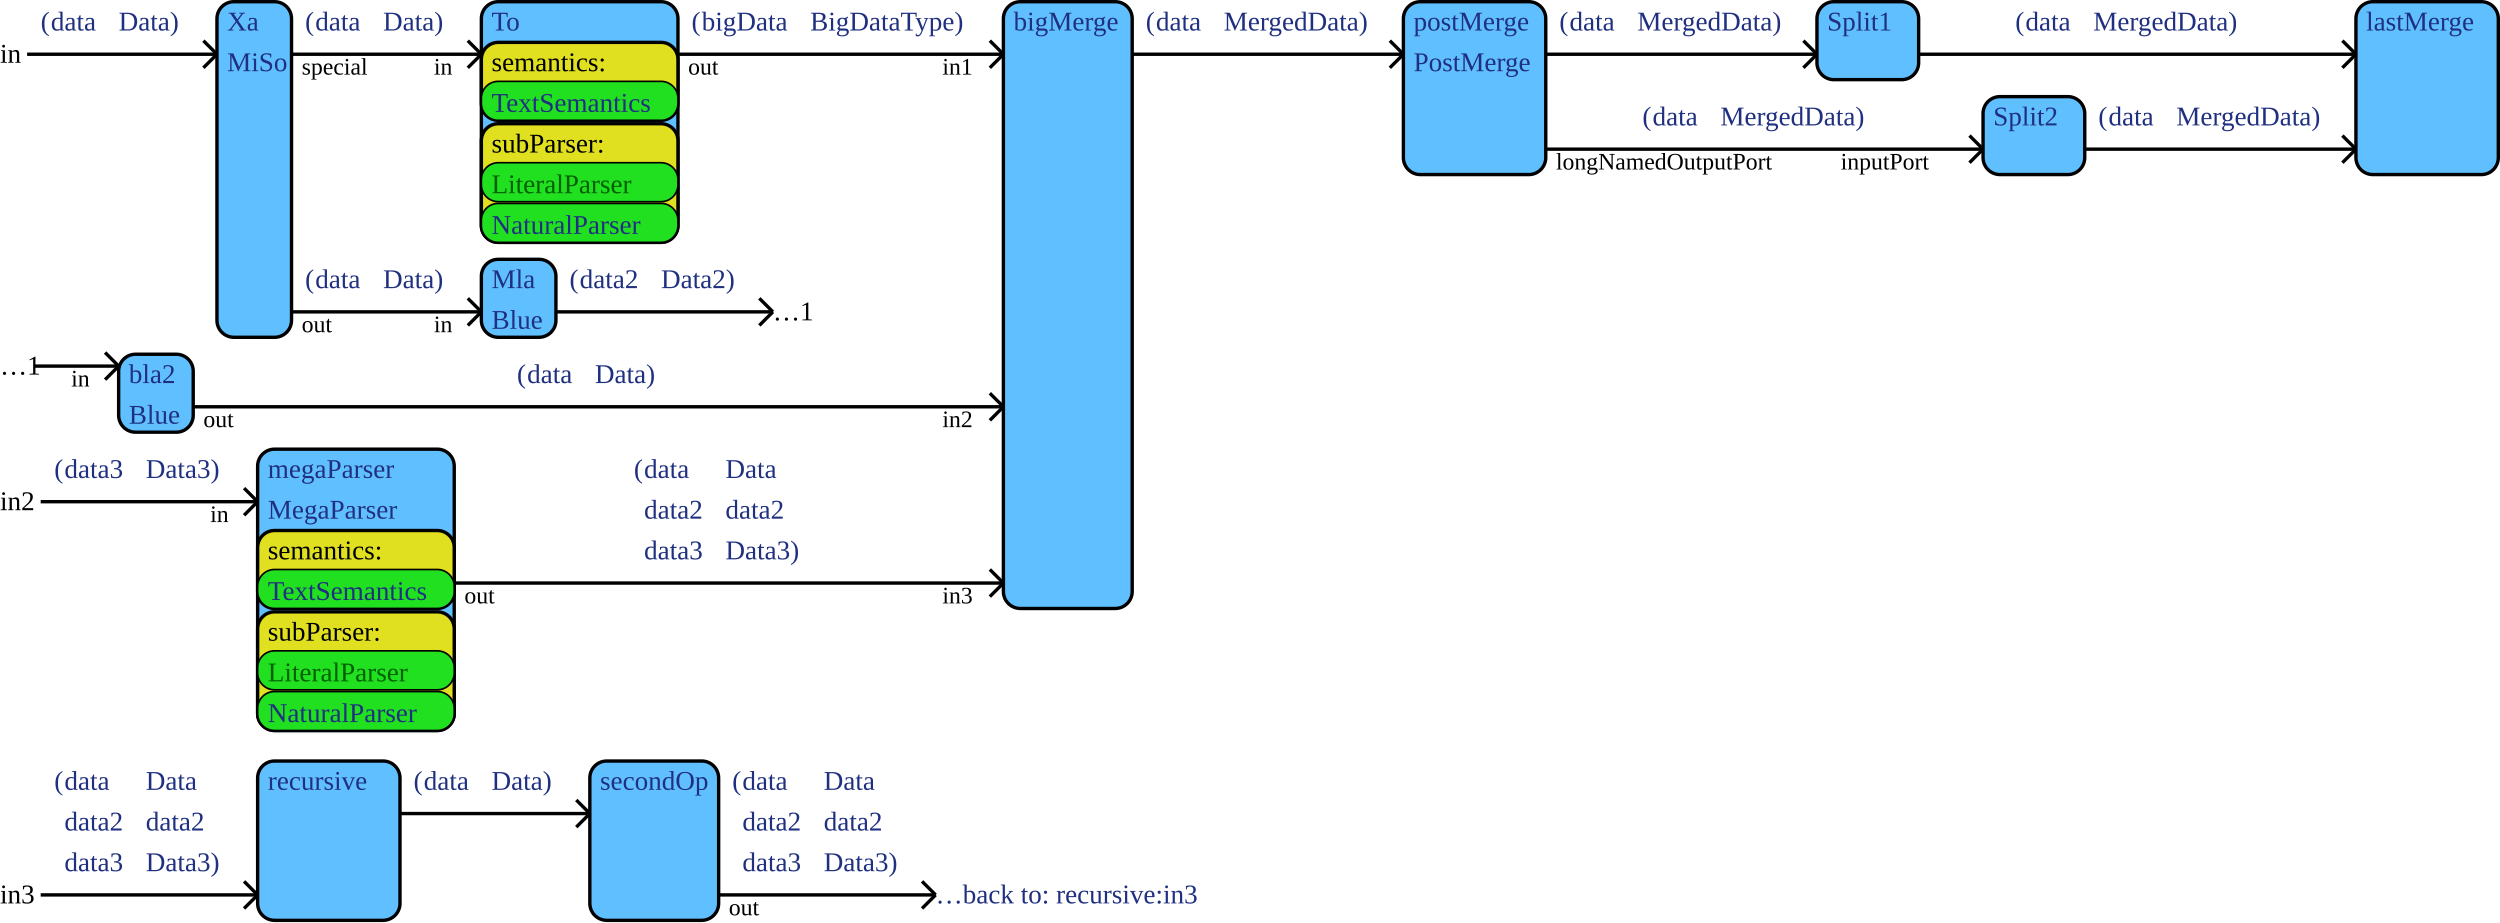
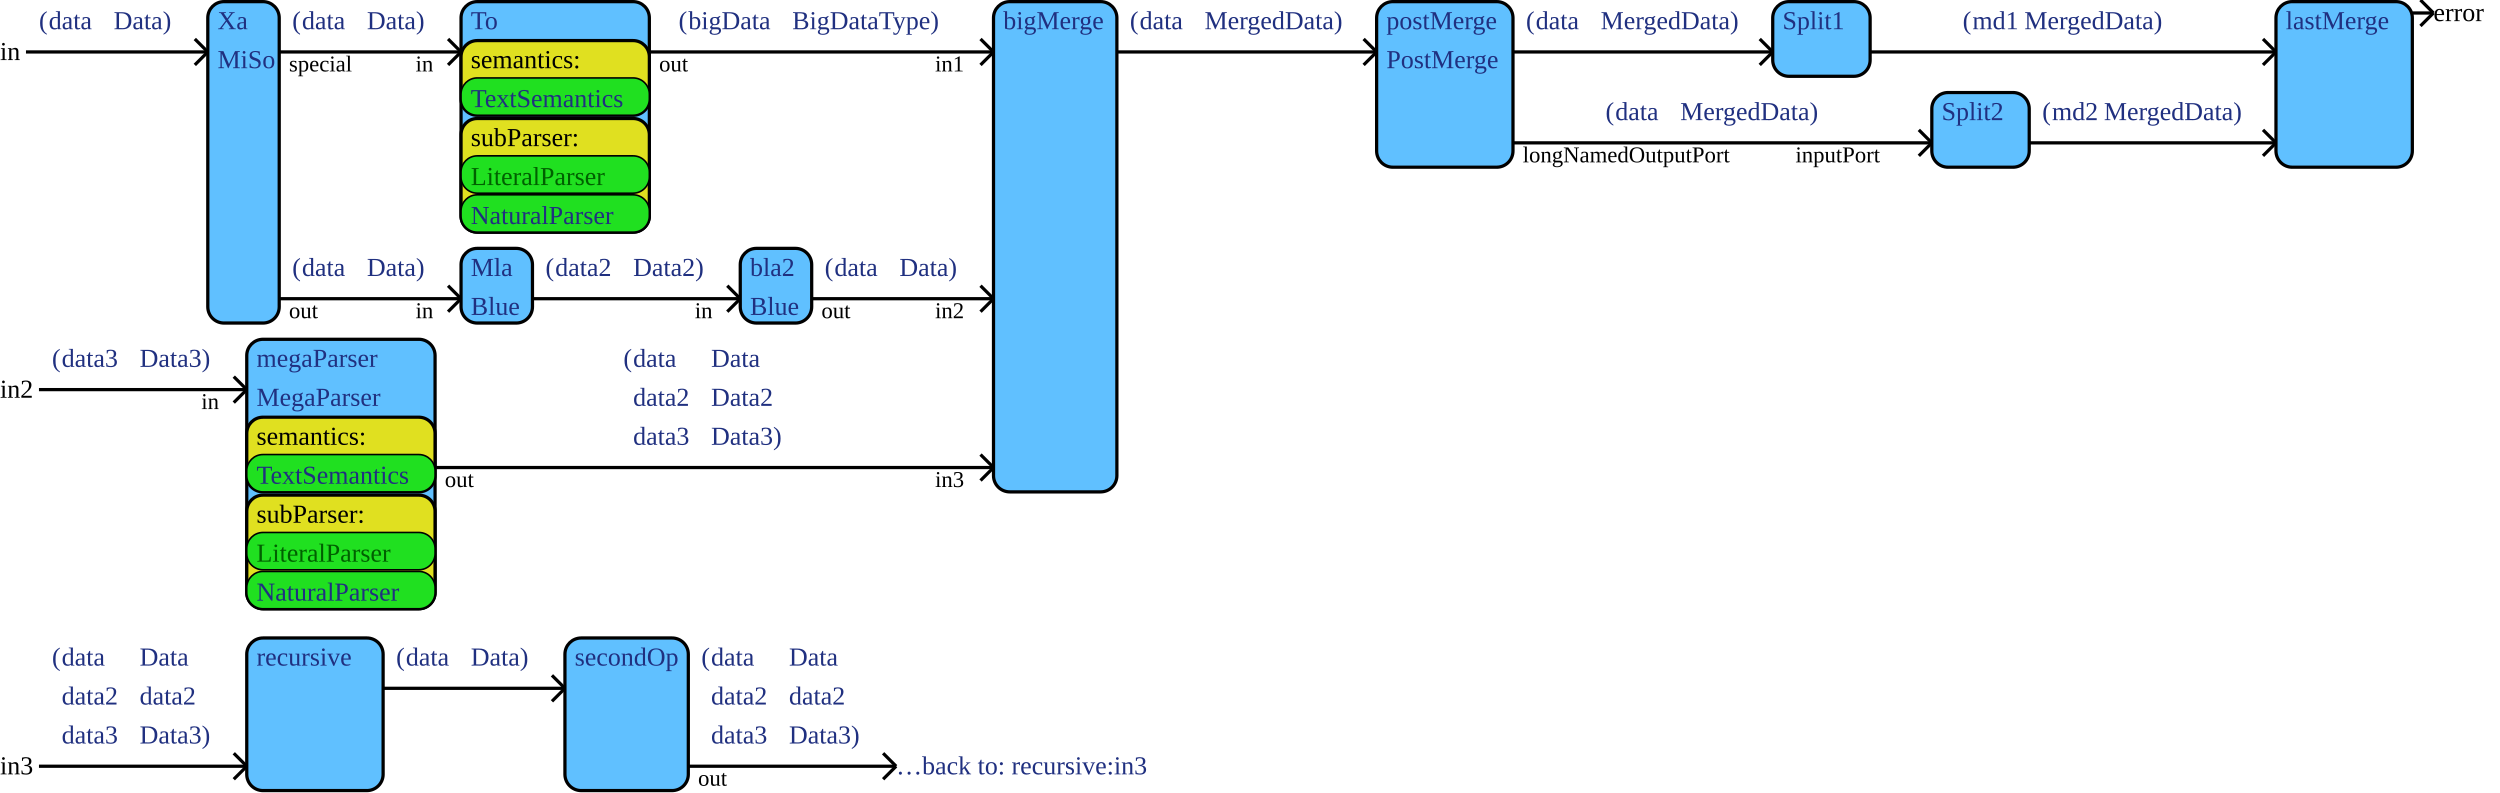
- <svg xmlns="http://www.w3.org/2000/svg" version="1.1" viewBox="0 0 1475 544" width="1475px" height="544px">
-   <rect fill="rgb(255,255,255)" fill-opacity="1" width="1475" height="544" x="0" y="0" />
+ <svg xmlns="http://www.w3.org/2000/svg" version="1.1" viewBox="0 0 1540 488" width="1540px" height="488px">
+   <rect fill="rgb(255,255,255)" fill-opacity="1" width="1540" height="488" x="0" y="0" />
+   <line stroke="rgb(0,0,0)" stroke-opacity="1.0" stroke-width="2" x1="1486" y1="8" x2="1499" y2="8" />
+   <line stroke="rgb(0,0,0)" stroke-opacity="1.0" stroke-width="2" x1="1491" y1="0" x2="1499" y2="8" />
+   <line stroke="rgb(0,0,0)" stroke-opacity="1.0" stroke-width="2" x1="1491" y1="16" x2="1499" y2="8" />
  <line stroke="rgb(0,0,0)" stroke-opacity="1.0" stroke-width="2" x1="16" y1="32" x2="128" y2="32" />
  <line stroke="rgb(0,0,0)" stroke-opacity="1.0" stroke-width="2" x1="120" y1="24" x2="128" y2="32" />
  <line stroke="rgb(0,0,0)" stroke-opacity="1.0" stroke-width="2" x1="120" y1="40" x2="128" y2="32" />
  <line stroke="rgb(0,0,0)" stroke-opacity="1.0" stroke-width="2" x1="172" y1="32" x2="284" y2="32" />
  <line stroke="rgb(0,0,0)" stroke-opacity="1.0" stroke-width="2" x1="276" y1="24" x2="284" y2="32" />
  <line stroke="rgb(0,0,0)" stroke-opacity="1.0" stroke-width="2" x1="276" y1="40" x2="284" y2="32" />
-   <line stroke="rgb(0,0,0)" stroke-opacity="1.0" stroke-width="2" x1="400" y1="32" x2="592" y2="32" />
-   <line stroke="rgb(0,0,0)" stroke-opacity="1.0" stroke-width="2" x1="584" y1="24" x2="592" y2="32" />
-   <line stroke="rgb(0,0,0)" stroke-opacity="1.0" stroke-width="2" x1="584" y1="40" x2="592" y2="32" />
-   <line stroke="rgb(0,0,0)" stroke-opacity="1.0" stroke-width="2" x1="668" y1="32" x2="828" y2="32" />
-   <line stroke="rgb(0,0,0)" stroke-opacity="1.0" stroke-width="2" x1="820" y1="24" x2="828" y2="32" />
-   <line stroke="rgb(0,0,0)" stroke-opacity="1.0" stroke-width="2" x1="820" y1="40" x2="828" y2="32" />
-   <line stroke="rgb(0,0,0)" stroke-opacity="1.0" stroke-width="2" x1="912" y1="32" x2="1072" y2="32" />
-   <line stroke="rgb(0,0,0)" stroke-opacity="1.0" stroke-width="2" x1="1064" y1="24" x2="1072" y2="32" />
-   <line stroke="rgb(0,0,0)" stroke-opacity="1.0" stroke-width="2" x1="1064" y1="40" x2="1072" y2="32" />
-   <line stroke="rgb(0,0,0)" stroke-opacity="1.0" stroke-width="2" x1="1132" y1="32" x2="1390" y2="32" />
-   <line stroke="rgb(0,0,0)" stroke-opacity="1.0" stroke-width="2" x1="1382" y1="24" x2="1390" y2="32" />
-   <line stroke="rgb(0,0,0)" stroke-opacity="1.0" stroke-width="2" x1="1382" y1="40" x2="1390" y2="32" />
-   <line stroke="rgb(0,0,0)" stroke-opacity="1.0" stroke-width="2" x1="912" y1="88" x2="1170" y2="88" />
-   <line stroke="rgb(0,0,0)" stroke-opacity="1.0" stroke-width="2" x1="1162" y1="80" x2="1170" y2="88" />
-   <line stroke="rgb(0,0,0)" stroke-opacity="1.0" stroke-width="2" x1="1162" y1="96" x2="1170" y2="88" />
-   <line stroke="rgb(0,0,0)" stroke-opacity="1.0" stroke-width="2" x1="1230" y1="88" x2="1390" y2="88" />
-   <line stroke="rgb(0,0,0)" stroke-opacity="1.0" stroke-width="2" x1="1382" y1="80" x2="1390" y2="88" />
-   <line stroke="rgb(0,0,0)" stroke-opacity="1.0" stroke-width="2" x1="1382" y1="96" x2="1390" y2="88" />
+   <line stroke="rgb(0,0,0)" stroke-opacity="1.0" stroke-width="2" x1="400" y1="32" x2="612" y2="32" />
+   <line stroke="rgb(0,0,0)" stroke-opacity="1.0" stroke-width="2" x1="604" y1="24" x2="612" y2="32" />
+   <line stroke="rgb(0,0,0)" stroke-opacity="1.0" stroke-width="2" x1="604" y1="40" x2="612" y2="32" />
+   <line stroke="rgb(0,0,0)" stroke-opacity="1.0" stroke-width="2" x1="688" y1="32" x2="848" y2="32" />
+   <line stroke="rgb(0,0,0)" stroke-opacity="1.0" stroke-width="2" x1="840" y1="24" x2="848" y2="32" />
+   <line stroke="rgb(0,0,0)" stroke-opacity="1.0" stroke-width="2" x1="840" y1="40" x2="848" y2="32" />
+   <line stroke="rgb(0,0,0)" stroke-opacity="1.0" stroke-width="2" x1="932" y1="32" x2="1092" y2="32" />
+   <line stroke="rgb(0,0,0)" stroke-opacity="1.0" stroke-width="2" x1="1084" y1="24" x2="1092" y2="32" />
+   <line stroke="rgb(0,0,0)" stroke-opacity="1.0" stroke-width="2" x1="1084" y1="40" x2="1092" y2="32" />
+   <line stroke="rgb(0,0,0)" stroke-opacity="1.0" stroke-width="2" x1="1152" y1="32" x2="1402" y2="32" />
+   <line stroke="rgb(0,0,0)" stroke-opacity="1.0" stroke-width="2" x1="1394" y1="24" x2="1402" y2="32" />
+   <line stroke="rgb(0,0,0)" stroke-opacity="1.0" stroke-width="2" x1="1394" y1="40" x2="1402" y2="32" />
+   <line stroke="rgb(0,0,0)" stroke-opacity="1.0" stroke-width="2" x1="932" y1="88" x2="1190" y2="88" />
+   <line stroke="rgb(0,0,0)" stroke-opacity="1.0" stroke-width="2" x1="1182" y1="80" x2="1190" y2="88" />
+   <line stroke="rgb(0,0,0)" stroke-opacity="1.0" stroke-width="2" x1="1182" y1="96" x2="1190" y2="88" />
+   <line stroke="rgb(0,0,0)" stroke-opacity="1.0" stroke-width="2" x1="1250" y1="88" x2="1402" y2="88" />
+   <line stroke="rgb(0,0,0)" stroke-opacity="1.0" stroke-width="2" x1="1394" y1="80" x2="1402" y2="88" />
+   <line stroke="rgb(0,0,0)" stroke-opacity="1.0" stroke-width="2" x1="1394" y1="96" x2="1402" y2="88" />
  <line stroke="rgb(0,0,0)" stroke-opacity="1.0" stroke-width="2" x1="172" y1="184" x2="284" y2="184" />
  <line stroke="rgb(0,0,0)" stroke-opacity="1.0" stroke-width="2" x1="276" y1="176" x2="284" y2="184" />
  <line stroke="rgb(0,0,0)" stroke-opacity="1.0" stroke-width="2" x1="276" y1="192" x2="284" y2="184" />
  <line stroke="rgb(0,0,0)" stroke-opacity="1.0" stroke-width="2" x1="328" y1="184" x2="456" y2="184" />
  <line stroke="rgb(0,0,0)" stroke-opacity="1.0" stroke-width="2" x1="448" y1="176" x2="456" y2="184" />
  <line stroke="rgb(0,0,0)" stroke-opacity="1.0" stroke-width="2" x1="448" y1="192" x2="456" y2="184" />
-   <line stroke="rgb(0,0,0)" stroke-opacity="1.0" stroke-width="2" x1="20" y1="216" x2="70" y2="216" />
-   <line stroke="rgb(0,0,0)" stroke-opacity="1.0" stroke-width="2" x1="62" y1="208" x2="70" y2="216" />
-   <line stroke="rgb(0,0,0)" stroke-opacity="1.0" stroke-width="2" x1="62" y1="224" x2="70" y2="216" />
-   <line stroke="rgb(0,0,0)" stroke-opacity="1.0" stroke-width="2" x1="114" y1="240" x2="592" y2="240" />
-   <line stroke="rgb(0,0,0)" stroke-opacity="1.0" stroke-width="2" x1="584" y1="232" x2="592" y2="240" />
-   <line stroke="rgb(0,0,0)" stroke-opacity="1.0" stroke-width="2" x1="584" y1="248" x2="592" y2="240" />
-   <line stroke="rgb(0,0,0)" stroke-opacity="1.0" stroke-width="2" x1="24" y1="296" x2="152" y2="296" />
-   <line stroke="rgb(0,0,0)" stroke-opacity="1.0" stroke-width="2" x1="144" y1="288" x2="152" y2="296" />
-   <line stroke="rgb(0,0,0)" stroke-opacity="1.0" stroke-width="2" x1="144" y1="304" x2="152" y2="296" />
-   <line stroke="rgb(0,0,0)" stroke-opacity="1.0" stroke-width="2" x1="268" y1="344" x2="592" y2="344" />
-   <line stroke="rgb(0,0,0)" stroke-opacity="1.0" stroke-width="2" x1="584" y1="336" x2="592" y2="344" />
-   <line stroke="rgb(0,0,0)" stroke-opacity="1.0" stroke-width="2" x1="584" y1="352" x2="592" y2="344" />
-   <line stroke="rgb(0,0,0)" stroke-opacity="1.0" stroke-width="2" x1="236" y1="480" x2="348" y2="480" />
-   <line stroke="rgb(0,0,0)" stroke-opacity="1.0" stroke-width="2" x1="340" y1="472" x2="348" y2="480" />
-   <line stroke="rgb(0,0,0)" stroke-opacity="1.0" stroke-width="2" x1="340" y1="488" x2="348" y2="480" />
-   <line stroke="rgb(0,0,0)" stroke-opacity="1.0" stroke-width="2" x1="24" y1="528" x2="152" y2="528" />
-   <line stroke="rgb(0,0,0)" stroke-opacity="1.0" stroke-width="2" x1="144" y1="520" x2="152" y2="528" />
-   <line stroke="rgb(0,0,0)" stroke-opacity="1.0" stroke-width="2" x1="144" y1="536" x2="152" y2="528" />
-   <line stroke="rgb(0,0,0)" stroke-opacity="1.0" stroke-width="2" x1="424" y1="528" x2="552" y2="528" />
-   <line stroke="rgb(0,0,0)" stroke-opacity="1.0" stroke-width="2" x1="544" y1="520" x2="552" y2="528" />
-   <line stroke="rgb(0,0,0)" stroke-opacity="1.0" stroke-width="2" x1="544" y1="536" x2="552" y2="528" />
+   <line stroke="rgb(0,0,0)" stroke-opacity="1.0" stroke-width="2" x1="500" y1="184" x2="612" y2="184" />
+   <line stroke="rgb(0,0,0)" stroke-opacity="1.0" stroke-width="2" x1="604" y1="176" x2="612" y2="184" />
+   <line stroke="rgb(0,0,0)" stroke-opacity="1.0" stroke-width="2" x1="604" y1="192" x2="612" y2="184" />
+   <line stroke="rgb(0,0,0)" stroke-opacity="1.0" stroke-width="2" x1="24" y1="240" x2="152" y2="240" />
+   <line stroke="rgb(0,0,0)" stroke-opacity="1.0" stroke-width="2" x1="144" y1="232" x2="152" y2="240" />
+   <line stroke="rgb(0,0,0)" stroke-opacity="1.0" stroke-width="2" x1="144" y1="248" x2="152" y2="240" />
+   <line stroke="rgb(0,0,0)" stroke-opacity="1.0" stroke-width="2" x1="268" y1="288" x2="612" y2="288" />
+   <line stroke="rgb(0,0,0)" stroke-opacity="1.0" stroke-width="2" x1="604" y1="280" x2="612" y2="288" />
+   <line stroke="rgb(0,0,0)" stroke-opacity="1.0" stroke-width="2" x1="604" y1="296" x2="612" y2="288" />
+   <line stroke="rgb(0,0,0)" stroke-opacity="1.0" stroke-width="2" x1="236" y1="424" x2="348" y2="424" />
+   <line stroke="rgb(0,0,0)" stroke-opacity="1.0" stroke-width="2" x1="340" y1="416" x2="348" y2="424" />
+   <line stroke="rgb(0,0,0)" stroke-opacity="1.0" stroke-width="2" x1="340" y1="432" x2="348" y2="424" />
+   <line stroke="rgb(0,0,0)" stroke-opacity="1.0" stroke-width="2" x1="24" y1="472" x2="152" y2="472" />
+   <line stroke="rgb(0,0,0)" stroke-opacity="1.0" stroke-width="2" x1="144" y1="464" x2="152" y2="472" />
+   <line stroke="rgb(0,0,0)" stroke-opacity="1.0" stroke-width="2" x1="144" y1="480" x2="152" y2="472" />
+   <line stroke="rgb(0,0,0)" stroke-opacity="1.0" stroke-width="2" x1="424" y1="472" x2="552" y2="472" />
+   <line stroke="rgb(0,0,0)" stroke-opacity="1.0" stroke-width="2" x1="544" y1="464" x2="552" y2="472" />
+   <line stroke="rgb(0,0,0)" stroke-opacity="1.0" stroke-width="2" x1="544" y1="480" x2="552" y2="472" />
  <rect fill="rgb(96,192,255)" fill-opacity="1.0" stroke="rgb(0,0,0)" stroke-opacity="1.0" stroke-width="2" width="44" height="198" x="128" y="1" rx="10" />
  <rect fill="rgb(96,192,255)" fill-opacity="1.0" stroke="rgb(0,0,0)" stroke-opacity="1.0" stroke-width="2" width="116" height="142" x="284" y="1" rx="10" />
-   <rect fill="rgb(96,192,255)" fill-opacity="1.0" stroke="rgb(0,0,0)" stroke-opacity="1.0" stroke-width="2" width="76" height="358" x="592" y="1" rx="10" />
-   <rect fill="rgb(96,192,255)" fill-opacity="1.0" stroke="rgb(0,0,0)" stroke-opacity="1.0" stroke-width="2" width="84" height="102" x="828" y="1" rx="10" />
-   <rect fill="rgb(96,192,255)" fill-opacity="1.0" stroke="rgb(0,0,0)" stroke-opacity="1.0" stroke-width="2" width="60" height="46" x="1072" y="1" rx="10" />
-   <rect fill="rgb(96,192,255)" fill-opacity="1.0" stroke="rgb(0,0,0)" stroke-opacity="1.0" stroke-width="2" width="84" height="102" x="1390" y="1" rx="10" />
+   <rect fill="rgb(96,192,255)" fill-opacity="1.0" stroke="rgb(0,0,0)" stroke-opacity="1.0" stroke-width="2" width="76" height="302" x="612" y="1" rx="10" />
+   <rect fill="rgb(96,192,255)" fill-opacity="1.0" stroke="rgb(0,0,0)" stroke-opacity="1.0" stroke-width="2" width="84" height="102" x="848" y="1" rx="10" />
+   <rect fill="rgb(96,192,255)" fill-opacity="1.0" stroke="rgb(0,0,0)" stroke-opacity="1.0" stroke-width="2" width="60" height="46" x="1092" y="1" rx="10" />
+   <rect fill="rgb(96,192,255)" fill-opacity="1.0" stroke="rgb(0,0,0)" stroke-opacity="1.0" stroke-width="2" width="84" height="102" x="1402" y="1" rx="10" />
  <rect fill="rgb(224,224,32)" fill-opacity="1.0" stroke="rgb(0,0,0)" stroke-opacity="1.0" stroke-width="2" width="116" height="46" x="284" y="25" rx="10" />
  <rect fill="rgb(32,224,32)" fill-opacity="1.0" stroke="rgb(0,0,0)" stroke-opacity="1.0" stroke-width="1" width="116" height="23" x="284" y="48" rx="10" />
-   <rect fill="rgb(96,192,255)" fill-opacity="1.0" stroke="rgb(0,0,0)" stroke-opacity="1.0" stroke-width="2" width="60" height="46" x="1170" y="57" rx="10" />
+   <rect fill="rgb(96,192,255)" fill-opacity="1.0" stroke="rgb(0,0,0)" stroke-opacity="1.0" stroke-width="2" width="60" height="46" x="1190" y="57" rx="10" />
  <rect fill="rgb(224,224,32)" fill-opacity="1.0" stroke="rgb(0,0,0)" stroke-opacity="1.0" stroke-width="2" width="116" height="70" x="284" y="73" rx="10" />
  <rect fill="rgb(32,224,32)" fill-opacity="1.0" stroke="rgb(0,0,0)" stroke-opacity="1.0" stroke-width="1" width="116" height="23" x="284" y="96" rx="10" />
  <rect fill="rgb(32,224,32)" fill-opacity="1.0" stroke="rgb(0,0,0)" stroke-opacity="1.0" stroke-width="1" width="116" height="23" x="284" y="120" rx="10" />
  <rect fill="rgb(96,192,255)" fill-opacity="1.0" stroke="rgb(0,0,0)" stroke-opacity="1.0" stroke-width="2" width="44" height="46" x="284" y="153" rx="10" />
-   <rect fill="rgb(96,192,255)" fill-opacity="1.0" stroke="rgb(0,0,0)" stroke-opacity="1.0" stroke-width="2" width="44" height="46" x="70" y="209" rx="10" />
-   <rect fill="rgb(96,192,255)" fill-opacity="1.0" stroke="rgb(0,0,0)" stroke-opacity="1.0" stroke-width="2" width="116" height="166" x="152" y="265" rx="10" />
-   <rect fill="rgb(224,224,32)" fill-opacity="1.0" stroke="rgb(0,0,0)" stroke-opacity="1.0" stroke-width="2" width="116" height="46" x="152" y="313" rx="10" />
-   <rect fill="rgb(32,224,32)" fill-opacity="1.0" stroke="rgb(0,0,0)" stroke-opacity="1.0" stroke-width="1" width="116" height="23" x="152" y="336" rx="10" />
-   <rect fill="rgb(224,224,32)" fill-opacity="1.0" stroke="rgb(0,0,0)" stroke-opacity="1.0" stroke-width="2" width="116" height="70" x="152" y="361" rx="10" />
-   <rect fill="rgb(32,224,32)" fill-opacity="1.0" stroke="rgb(0,0,0)" stroke-opacity="1.0" stroke-width="1" width="116" height="23" x="152" y="384" rx="10" />
-   <rect fill="rgb(32,224,32)" fill-opacity="1.0" stroke="rgb(0,0,0)" stroke-opacity="1.0" stroke-width="1" width="116" height="23" x="152" y="408" rx="10" />
-   <rect fill="rgb(96,192,255)" fill-opacity="1.0" stroke="rgb(0,0,0)" stroke-opacity="1.0" stroke-width="2" width="84" height="94" x="152" y="449" rx="10" />
-   <rect fill="rgb(96,192,255)" fill-opacity="1.0" stroke="rgb(0,0,0)" stroke-opacity="1.0" stroke-width="2" width="76" height="94" x="348" y="449" rx="10" />
+   <rect fill="rgb(96,192,255)" fill-opacity="1.0" stroke="rgb(0,0,0)" stroke-opacity="1.0" stroke-width="2" width="44" height="46" x="456" y="153" rx="10" />
+   <rect fill="rgb(96,192,255)" fill-opacity="1.0" stroke="rgb(0,0,0)" stroke-opacity="1.0" stroke-width="2" width="116" height="166" x="152" y="209" rx="10" />
+   <rect fill="rgb(224,224,32)" fill-opacity="1.0" stroke="rgb(0,0,0)" stroke-opacity="1.0" stroke-width="2" width="116" height="46" x="152" y="257" rx="10" />
+   <rect fill="rgb(32,224,32)" fill-opacity="1.0" stroke="rgb(0,0,0)" stroke-opacity="1.0" stroke-width="1" width="116" height="23" x="152" y="280" rx="10" />
+   <rect fill="rgb(224,224,32)" fill-opacity="1.0" stroke="rgb(0,0,0)" stroke-opacity="1.0" stroke-width="2" width="116" height="70" x="152" y="305" rx="10" />
+   <rect fill="rgb(32,224,32)" fill-opacity="1.0" stroke="rgb(0,0,0)" stroke-opacity="1.0" stroke-width="1" width="116" height="23" x="152" y="328" rx="10" />
+   <rect fill="rgb(32,224,32)" fill-opacity="1.0" stroke="rgb(0,0,0)" stroke-opacity="1.0" stroke-width="1" width="116" height="23" x="152" y="352" rx="10" />
+   <rect fill="rgb(96,192,255)" fill-opacity="1.0" stroke="rgb(0,0,0)" stroke-opacity="1.0" stroke-width="2" width="84" height="94" x="152" y="393" rx="10" />
+   <rect fill="rgb(96,192,255)" fill-opacity="1.0" stroke="rgb(0,0,0)" stroke-opacity="1.0" stroke-width="2" width="76" height="94" x="348" y="393" rx="10" />
  <text fill="rgb(32,48,128)" fill-opacity="1.0" font-size="16" x="24" y="18" textLength="6" lengthAdjust="spacingAndGlyphs">(</text>
  <text fill="rgb(32,48,128)" fill-opacity="1.0" font-size="16" x="30" y="18" textLength="32" lengthAdjust="spacingAndGlyphs">data</text>
  <text fill="rgb(32,48,128)" fill-opacity="1.0" font-size="16" x="70" y="18" textLength="38" lengthAdjust="spacingAndGlyphs">Data)</text>
  <text fill="rgb(32,48,128)" fill-opacity="1.0" font-size="16" x="134" y="18" textLength="16" lengthAdjust="spacingAndGlyphs">Xa</text>
  <text fill="rgb(32,48,128)" fill-opacity="1.0" font-size="16" x="180" y="18" textLength="6" lengthAdjust="spacingAndGlyphs">(</text>
  <text fill="rgb(32,48,128)" fill-opacity="1.0" font-size="16" x="186" y="18" textLength="32" lengthAdjust="spacingAndGlyphs">data</text>
  <text fill="rgb(32,48,128)" fill-opacity="1.0" font-size="16" x="226" y="18" textLength="38" lengthAdjust="spacingAndGlyphs">Data)</text>
  <text fill="rgb(32,48,128)" fill-opacity="1.0" font-size="16" x="290" y="18" textLength="16" lengthAdjust="spacingAndGlyphs">To</text>
-   <text fill="rgb(32,48,128)" fill-opacity="1.0" font-size="16" x="408" y="18" textLength="6" lengthAdjust="spacingAndGlyphs">(</text>
-   <text fill="rgb(32,48,128)" fill-opacity="1.0" font-size="16" x="414" y="18" textLength="56" lengthAdjust="spacingAndGlyphs">bigData</text>
-   <text fill="rgb(32,48,128)" fill-opacity="1.0" font-size="16" x="478" y="18" textLength="94" lengthAdjust="spacingAndGlyphs">BigDataType)</text>
-   <text fill="rgb(32,48,128)" fill-opacity="1.0" font-size="16" x="598" y="18" textLength="64" lengthAdjust="spacingAndGlyphs">bigMerge</text>
-   <text fill="rgb(32,48,128)" fill-opacity="1.0" font-size="16" x="676" y="18" textLength="6" lengthAdjust="spacingAndGlyphs">(</text>
-   <text fill="rgb(32,48,128)" fill-opacity="1.0" font-size="16" x="682" y="18" textLength="32" lengthAdjust="spacingAndGlyphs">data</text>
-   <text fill="rgb(32,48,128)" fill-opacity="1.0" font-size="16" x="722" y="18" textLength="86" lengthAdjust="spacingAndGlyphs">MergedData)</text>
-   <text fill="rgb(32,48,128)" fill-opacity="1.0" font-size="16" x="834" y="18" textLength="72" lengthAdjust="spacingAndGlyphs">postMerge</text>
-   <text fill="rgb(32,48,128)" fill-opacity="1.0" font-size="16" x="920" y="18" textLength="6" lengthAdjust="spacingAndGlyphs">(</text>
-   <text fill="rgb(32,48,128)" fill-opacity="1.0" font-size="16" x="926" y="18" textLength="32" lengthAdjust="spacingAndGlyphs">data</text>
-   <text fill="rgb(32,48,128)" fill-opacity="1.0" font-size="16" x="966" y="18" textLength="86" lengthAdjust="spacingAndGlyphs">MergedData)</text>
-   <text fill="rgb(32,48,128)" fill-opacity="1.0" font-size="16" x="1078" y="18" textLength="48" lengthAdjust="spacingAndGlyphs">Split1</text>
-   <text fill="rgb(32,48,128)" fill-opacity="1.0" font-size="16" x="1189" y="18" textLength="6" lengthAdjust="spacingAndGlyphs">(</text>
-   <text fill="rgb(32,48,128)" fill-opacity="1.0" font-size="16" x="1195" y="18" textLength="32" lengthAdjust="spacingAndGlyphs">data</text>
-   <text fill="rgb(32,48,128)" fill-opacity="1.0" font-size="16" x="1235" y="18" textLength="86" lengthAdjust="spacingAndGlyphs">MergedData)</text>
-   <text fill="rgb(32,48,128)" fill-opacity="1.0" font-size="16" x="1396" y="18" textLength="72" lengthAdjust="spacingAndGlyphs">lastMerge</text>
+   <text fill="rgb(32,48,128)" fill-opacity="1.0" font-size="16" x="418" y="18" textLength="6" lengthAdjust="spacingAndGlyphs">(</text>
+   <text fill="rgb(32,48,128)" fill-opacity="1.0" font-size="16" x="424" y="18" textLength="56" lengthAdjust="spacingAndGlyphs">bigData</text>
+   <text fill="rgb(32,48,128)" fill-opacity="1.0" font-size="16" x="488" y="18" textLength="94" lengthAdjust="spacingAndGlyphs">BigDataType)</text>
+   <text fill="rgb(32,48,128)" fill-opacity="1.0" font-size="16" x="618" y="18" textLength="64" lengthAdjust="spacingAndGlyphs">bigMerge</text>
+   <text fill="rgb(32,48,128)" fill-opacity="1.0" font-size="16" x="696" y="18" textLength="6" lengthAdjust="spacingAndGlyphs">(</text>
+   <text fill="rgb(32,48,128)" fill-opacity="1.0" font-size="16" x="702" y="18" textLength="32" lengthAdjust="spacingAndGlyphs">data</text>
+   <text fill="rgb(32,48,128)" fill-opacity="1.0" font-size="16" x="742" y="18" textLength="86" lengthAdjust="spacingAndGlyphs">MergedData)</text>
+   <text fill="rgb(32,48,128)" fill-opacity="1.0" font-size="16" x="854" y="18" textLength="72" lengthAdjust="spacingAndGlyphs">postMerge</text>
+   <text fill="rgb(32,48,128)" fill-opacity="1.0" font-size="16" x="940" y="18" textLength="6" lengthAdjust="spacingAndGlyphs">(</text>
+   <text fill="rgb(32,48,128)" fill-opacity="1.0" font-size="16" x="946" y="18" textLength="32" lengthAdjust="spacingAndGlyphs">data</text>
+   <text fill="rgb(32,48,128)" fill-opacity="1.0" font-size="16" x="986" y="18" textLength="86" lengthAdjust="spacingAndGlyphs">MergedData)</text>
+   <text fill="rgb(32,48,128)" fill-opacity="1.0" font-size="16" x="1098" y="18" textLength="48" lengthAdjust="spacingAndGlyphs">Split1</text>
+   <text fill="rgb(32,48,128)" fill-opacity="1.0" font-size="16" x="1209" y="18" textLength="6" lengthAdjust="spacingAndGlyphs">(</text>
+   <text fill="rgb(32,48,128)" fill-opacity="1.0" font-size="16" x="1215" y="18" textLength="24" lengthAdjust="spacingAndGlyphs">md1</text>
+   <text fill="rgb(32,48,128)" fill-opacity="1.0" font-size="16" x="1247" y="18" textLength="86" lengthAdjust="spacingAndGlyphs">MergedData)</text>
+   <text fill="rgb(32,48,128)" fill-opacity="1.0" font-size="16" x="1408" y="18" textLength="72" lengthAdjust="spacingAndGlyphs">lastMerge</text>
+   <text fill="rgb(0,0,0)" fill-opacity="1.0" font-size="16" x="1499" y="13" textLength="40" lengthAdjust="spacingAndGlyphs">error</text>
  <text fill="rgb(0,0,0)" fill-opacity="1.0" font-size="16" x="0" y="37" textLength="16" lengthAdjust="spacingAndGlyphs">in</text>
  <text fill="rgb(32,48,128)" fill-opacity="1.0" font-size="16" x="134" y="42" textLength="32" lengthAdjust="spacingAndGlyphs">MiSo</text>
  <text fill="rgb(0,0,0)" fill-opacity="1.0" font-size="14" x="178" y="44" textLength="56" lengthAdjust="spacingAndGlyphs">special</text>
  <text fill="rgb(0,0,0)" fill-opacity="1.0" font-size="14" x="256" y="44" textLength="16" lengthAdjust="spacingAndGlyphs">in</text>
  <text fill="rgb(0,0,0)" fill-opacity="1.0" font-size="16" x="290" y="42" textLength="80" lengthAdjust="spacingAndGlyphs">semantics:</text>
  <text fill="rgb(0,0,0)" fill-opacity="1.0" font-size="14" x="406" y="44" textLength="24" lengthAdjust="spacingAndGlyphs">out</text>
-   <text fill="rgb(0,0,0)" fill-opacity="1.0" font-size="14" x="556" y="44" textLength="24" lengthAdjust="spacingAndGlyphs">in1</text>
-   <text fill="rgb(32,48,128)" fill-opacity="1.0" font-size="16" x="834" y="42" textLength="72" lengthAdjust="spacingAndGlyphs">PostMerge</text>
+   <text fill="rgb(0,0,0)" fill-opacity="1.0" font-size="14" x="576" y="44" textLength="24" lengthAdjust="spacingAndGlyphs">in1</text>
+   <text fill="rgb(32,48,128)" fill-opacity="1.0" font-size="16" x="854" y="42" textLength="72" lengthAdjust="spacingAndGlyphs">PostMerge</text>
  <text fill="rgb(32,48,128)" fill-opacity="1.0" font-size="16" x="290" y="66" textLength="104" lengthAdjust="spacingAndGlyphs">TextSemantics</text>
-   <text fill="rgb(32,48,128)" fill-opacity="1.0" font-size="16" x="969" y="74" textLength="6" lengthAdjust="spacingAndGlyphs">(</text>
-   <text fill="rgb(32,48,128)" fill-opacity="1.0" font-size="16" x="975" y="74" textLength="32" lengthAdjust="spacingAndGlyphs">data</text>
-   <text fill="rgb(32,48,128)" fill-opacity="1.0" font-size="16" x="1015" y="74" textLength="86" lengthAdjust="spacingAndGlyphs">MergedData)</text>
-   <text fill="rgb(32,48,128)" fill-opacity="1.0" font-size="16" x="1176" y="74" textLength="48" lengthAdjust="spacingAndGlyphs">Split2</text>
-   <text fill="rgb(32,48,128)" fill-opacity="1.0" font-size="16" x="1238" y="74" textLength="6" lengthAdjust="spacingAndGlyphs">(</text>
-   <text fill="rgb(32,48,128)" fill-opacity="1.0" font-size="16" x="1244" y="74" textLength="32" lengthAdjust="spacingAndGlyphs">data</text>
-   <text fill="rgb(32,48,128)" fill-opacity="1.0" font-size="16" x="1284" y="74" textLength="86" lengthAdjust="spacingAndGlyphs">MergedData)</text>
+   <text fill="rgb(32,48,128)" fill-opacity="1.0" font-size="16" x="989" y="74" textLength="6" lengthAdjust="spacingAndGlyphs">(</text>
+   <text fill="rgb(32,48,128)" fill-opacity="1.0" font-size="16" x="995" y="74" textLength="32" lengthAdjust="spacingAndGlyphs">data</text>
+   <text fill="rgb(32,48,128)" fill-opacity="1.0" font-size="16" x="1035" y="74" textLength="86" lengthAdjust="spacingAndGlyphs">MergedData)</text>
+   <text fill="rgb(32,48,128)" fill-opacity="1.0" font-size="16" x="1196" y="74" textLength="48" lengthAdjust="spacingAndGlyphs">Split2</text>
+   <text fill="rgb(32,48,128)" fill-opacity="1.0" font-size="16" x="1258" y="74" textLength="6" lengthAdjust="spacingAndGlyphs">(</text>
+   <text fill="rgb(32,48,128)" fill-opacity="1.0" font-size="16" x="1264" y="74" textLength="24" lengthAdjust="spacingAndGlyphs">md2</text>
+   <text fill="rgb(32,48,128)" fill-opacity="1.0" font-size="16" x="1296" y="74" textLength="86" lengthAdjust="spacingAndGlyphs">MergedData)</text>
  <text fill="rgb(0,0,0)" fill-opacity="1.0" font-size="16" x="290" y="90" textLength="80" lengthAdjust="spacingAndGlyphs">subParser:</text>
-   <text fill="rgb(0,0,0)" fill-opacity="1.0" font-size="14" x="918" y="100" textLength="152" lengthAdjust="spacingAndGlyphs">longNamedOutputPort</text>
-   <text fill="rgb(0,0,0)" fill-opacity="1.0" font-size="14" x="1086" y="100" textLength="72" lengthAdjust="spacingAndGlyphs">inputPort</text>
+   <text fill="rgb(0,0,0)" fill-opacity="1.0" font-size="14" x="938" y="100" textLength="152" lengthAdjust="spacingAndGlyphs">longNamedOutputPort</text>
+   <text fill="rgb(0,0,0)" fill-opacity="1.0" font-size="14" x="1106" y="100" textLength="72" lengthAdjust="spacingAndGlyphs">inputPort</text>
  <text fill="rgb(0,96,0)" fill-opacity="1.0" font-size="16" x="290" y="114" textLength="104" lengthAdjust="spacingAndGlyphs">LiteralParser</text>
  <text fill="rgb(32,48,128)" fill-opacity="1.0" font-size="16" x="290" y="138" textLength="104" lengthAdjust="spacingAndGlyphs">NaturalParser</text>
  <text fill="rgb(32,48,128)" fill-opacity="1.0" font-size="16" x="180" y="170" textLength="6" lengthAdjust="spacingAndGlyphs">(</text>
  <text fill="rgb(32,48,128)" fill-opacity="1.0" font-size="16" x="186" y="170" textLength="32" lengthAdjust="spacingAndGlyphs">data</text>
  <text fill="rgb(32,48,128)" fill-opacity="1.0" font-size="16" x="226" y="170" textLength="38" lengthAdjust="spacingAndGlyphs">Data)</text>
  <text fill="rgb(32,48,128)" fill-opacity="1.0" font-size="16" x="290" y="170" textLength="24" lengthAdjust="spacingAndGlyphs">Mla</text>
  <text fill="rgb(32,48,128)" fill-opacity="1.0" font-size="16" x="336" y="170" textLength="6" lengthAdjust="spacingAndGlyphs">(</text>
  <text fill="rgb(32,48,128)" fill-opacity="1.0" font-size="16" x="342" y="170" textLength="40" lengthAdjust="spacingAndGlyphs">data2</text>
  <text fill="rgb(32,48,128)" fill-opacity="1.0" font-size="16" x="390" y="170" textLength="46" lengthAdjust="spacingAndGlyphs">Data2)</text>
+   <text fill="rgb(32,48,128)" fill-opacity="1.0" font-size="16" x="462" y="170" textLength="32" lengthAdjust="spacingAndGlyphs">bla2</text>
+   <text fill="rgb(32,48,128)" fill-opacity="1.0" font-size="16" x="508" y="170" textLength="6" lengthAdjust="spacingAndGlyphs">(</text>
+   <text fill="rgb(32,48,128)" fill-opacity="1.0" font-size="16" x="514" y="170" textLength="32" lengthAdjust="spacingAndGlyphs">data</text>
+   <text fill="rgb(32,48,128)" fill-opacity="1.0" font-size="16" x="554" y="170" textLength="38" lengthAdjust="spacingAndGlyphs">Data)</text>
  <text fill="rgb(0,0,0)" fill-opacity="1.0" font-size="14" x="178" y="196" textLength="24" lengthAdjust="spacingAndGlyphs">out</text>
  <text fill="rgb(0,0,0)" fill-opacity="1.0" font-size="14" x="256" y="196" textLength="16" lengthAdjust="spacingAndGlyphs">in</text>
  <text fill="rgb(32,48,128)" fill-opacity="1.0" font-size="16" x="290" y="194" textLength="32" lengthAdjust="spacingAndGlyphs">Blue</text>
-   <text fill="rgb(0,0,0)" fill-opacity="1.0" font-size="16" x="456" y="189" textLength="20" lengthAdjust="spacingAndGlyphs">…1</text>
-   <text fill="rgb(0,0,0)" fill-opacity="1.0" font-size="16" x="0" y="221" textLength="20" lengthAdjust="spacingAndGlyphs">…1</text>
-   <text fill="rgb(0,0,0)" fill-opacity="1.0" font-size="14" x="42" y="228" textLength="16" lengthAdjust="spacingAndGlyphs">in</text>
-   <text fill="rgb(32,48,128)" fill-opacity="1.0" font-size="16" x="76" y="226" textLength="32" lengthAdjust="spacingAndGlyphs">bla2</text>
-   <text fill="rgb(32,48,128)" fill-opacity="1.0" font-size="16" x="305" y="226" textLength="6" lengthAdjust="spacingAndGlyphs">(</text>
-   <text fill="rgb(32,48,128)" fill-opacity="1.0" font-size="16" x="311" y="226" textLength="32" lengthAdjust="spacingAndGlyphs">data</text>
-   <text fill="rgb(32,48,128)" fill-opacity="1.0" font-size="16" x="351" y="226" textLength="38" lengthAdjust="spacingAndGlyphs">Data)</text>
-   <text fill="rgb(32,48,128)" fill-opacity="1.0" font-size="16" x="76" y="250" textLength="32" lengthAdjust="spacingAndGlyphs">Blue</text>
-   <text fill="rgb(0,0,0)" fill-opacity="1.0" font-size="14" x="120" y="252" textLength="24" lengthAdjust="spacingAndGlyphs">out</text>
-   <text fill="rgb(0,0,0)" fill-opacity="1.0" font-size="14" x="556" y="252" textLength="24" lengthAdjust="spacingAndGlyphs">in2</text>
-   <text fill="rgb(32,48,128)" fill-opacity="1.0" font-size="16" x="32" y="282" textLength="6" lengthAdjust="spacingAndGlyphs">(</text>
-   <text fill="rgb(32,48,128)" fill-opacity="1.0" font-size="16" x="38" y="282" textLength="40" lengthAdjust="spacingAndGlyphs">data3</text>
-   <text fill="rgb(32,48,128)" fill-opacity="1.0" font-size="16" x="86" y="282" textLength="46" lengthAdjust="spacingAndGlyphs">Data3)</text>
-   <text fill="rgb(32,48,128)" fill-opacity="1.0" font-size="16" x="158" y="282" textLength="80" lengthAdjust="spacingAndGlyphs">megaParser</text>
-   <text fill="rgb(32,48,128)" fill-opacity="1.0" font-size="16" x="374" y="282" textLength="6" lengthAdjust="spacingAndGlyphs">(</text>
-   <text fill="rgb(32,48,128)" fill-opacity="1.0" font-size="16" x="380" y="282" textLength="32" lengthAdjust="spacingAndGlyphs">data</text>
-   <text fill="rgb(32,48,128)" fill-opacity="1.0" font-size="16" x="428" y="282" textLength="32" lengthAdjust="spacingAndGlyphs">Data</text>
-   <text fill="rgb(0,0,0)" fill-opacity="1.0" font-size="16" x="0" y="301" textLength="24" lengthAdjust="spacingAndGlyphs">in2</text>
-   <text fill="rgb(0,0,0)" fill-opacity="1.0" font-size="14" x="124" y="308" textLength="16" lengthAdjust="spacingAndGlyphs">in</text>
-   <text fill="rgb(32,48,128)" fill-opacity="1.0" font-size="16" x="158" y="306" textLength="80" lengthAdjust="spacingAndGlyphs">MegaParser</text>
-   <text fill="rgb(32,48,128)" fill-opacity="1.0" font-size="16" x="380" y="306" textLength="40" lengthAdjust="spacingAndGlyphs">data2</text>
-   <text fill="rgb(32,48,128)" fill-opacity="1.0" font-size="16" x="428" y="306" textLength="40" lengthAdjust="spacingAndGlyphs">data2</text>
-   <text fill="rgb(0,0,0)" fill-opacity="1.0" font-size="16" x="158" y="330" textLength="80" lengthAdjust="spacingAndGlyphs">semantics:</text>
-   <text fill="rgb(32,48,128)" fill-opacity="1.0" font-size="16" x="380" y="330" textLength="40" lengthAdjust="spacingAndGlyphs">data3</text>
-   <text fill="rgb(32,48,128)" fill-opacity="1.0" font-size="16" x="428" y="330" textLength="46" lengthAdjust="spacingAndGlyphs">Data3)</text>
-   <text fill="rgb(32,48,128)" fill-opacity="1.0" font-size="16" x="158" y="354" textLength="104" lengthAdjust="spacingAndGlyphs">TextSemantics</text>
-   <text fill="rgb(0,0,0)" fill-opacity="1.0" font-size="14" x="274" y="356" textLength="24" lengthAdjust="spacingAndGlyphs">out</text>
-   <text fill="rgb(0,0,0)" fill-opacity="1.0" font-size="14" x="556" y="356" textLength="24" lengthAdjust="spacingAndGlyphs">in3</text>
-   <text fill="rgb(0,0,0)" fill-opacity="1.0" font-size="16" x="158" y="378" textLength="80" lengthAdjust="spacingAndGlyphs">subParser:</text>
-   <text fill="rgb(0,96,0)" fill-opacity="1.0" font-size="16" x="158" y="402" textLength="104" lengthAdjust="spacingAndGlyphs">LiteralParser</text>
-   <text fill="rgb(32,48,128)" fill-opacity="1.0" font-size="16" x="158" y="426" textLength="104" lengthAdjust="spacingAndGlyphs">NaturalParser</text>
-   <text fill="rgb(32,48,128)" fill-opacity="1.0" font-size="16" x="32" y="466" textLength="6" lengthAdjust="spacingAndGlyphs">(</text>
-   <text fill="rgb(32,48,128)" fill-opacity="1.0" font-size="16" x="38" y="466" textLength="32" lengthAdjust="spacingAndGlyphs">data</text>
-   <text fill="rgb(32,48,128)" fill-opacity="1.0" font-size="16" x="86" y="466" textLength="32" lengthAdjust="spacingAndGlyphs">Data</text>
-   <text fill="rgb(32,48,128)" fill-opacity="1.0" font-size="16" x="158" y="466" textLength="72" lengthAdjust="spacingAndGlyphs">recursive</text>
-   <text fill="rgb(32,48,128)" fill-opacity="1.0" font-size="16" x="244" y="466" textLength="6" lengthAdjust="spacingAndGlyphs">(</text>
-   <text fill="rgb(32,48,128)" fill-opacity="1.0" font-size="16" x="250" y="466" textLength="32" lengthAdjust="spacingAndGlyphs">data</text>
-   <text fill="rgb(32,48,128)" fill-opacity="1.0" font-size="16" x="290" y="466" textLength="38" lengthAdjust="spacingAndGlyphs">Data)</text>
-   <text fill="rgb(32,48,128)" fill-opacity="1.0" font-size="16" x="354" y="466" textLength="64" lengthAdjust="spacingAndGlyphs">secondOp</text>
-   <text fill="rgb(32,48,128)" fill-opacity="1.0" font-size="16" x="432" y="466" textLength="6" lengthAdjust="spacingAndGlyphs">(</text>
-   <text fill="rgb(32,48,128)" fill-opacity="1.0" font-size="16" x="438" y="466" textLength="32" lengthAdjust="spacingAndGlyphs">data</text>
-   <text fill="rgb(32,48,128)" fill-opacity="1.0" font-size="16" x="486" y="466" textLength="32" lengthAdjust="spacingAndGlyphs">Data</text>
-   <text fill="rgb(32,48,128)" fill-opacity="1.0" font-size="16" x="38" y="490" textLength="40" lengthAdjust="spacingAndGlyphs">data2</text>
-   <text fill="rgb(32,48,128)" fill-opacity="1.0" font-size="16" x="86" y="490" textLength="40" lengthAdjust="spacingAndGlyphs">data2</text>
-   <text fill="rgb(32,48,128)" fill-opacity="1.0" font-size="16" x="438" y="490" textLength="40" lengthAdjust="spacingAndGlyphs">data2</text>
-   <text fill="rgb(32,48,128)" fill-opacity="1.0" font-size="16" x="486" y="490" textLength="40" lengthAdjust="spacingAndGlyphs">data2</text>
-   <text fill="rgb(32,48,128)" fill-opacity="1.0" font-size="16" x="38" y="514" textLength="40" lengthAdjust="spacingAndGlyphs">data3</text>
-   <text fill="rgb(32,48,128)" fill-opacity="1.0" font-size="16" x="86" y="514" textLength="46" lengthAdjust="spacingAndGlyphs">Data3)</text>
-   <text fill="rgb(32,48,128)" fill-opacity="1.0" font-size="16" x="438" y="514" textLength="40" lengthAdjust="spacingAndGlyphs">data3</text>
-   <text fill="rgb(32,48,128)" fill-opacity="1.0" font-size="16" x="486" y="514" textLength="46" lengthAdjust="spacingAndGlyphs">Data3)</text>
-   <text fill="rgb(0,0,0)" fill-opacity="1.0" font-size="16" x="0" y="533" textLength="24" lengthAdjust="spacingAndGlyphs">in3</text>
-   <text fill="rgb(0,0,0)" fill-opacity="1.0" font-size="14" x="430" y="540" textLength="24" lengthAdjust="spacingAndGlyphs">out</text>
-   <text fill="rgb(32,48,128)" fill-opacity="1.0" font-size="16" x="552" y="533" textLength="172" lengthAdjust="spacingAndGlyphs">…back to: recursive:in3</text>
+   <text fill="rgb(0,0,0)" fill-opacity="1.0" font-size="14" x="428" y="196" textLength="16" lengthAdjust="spacingAndGlyphs">in</text>
+   <text fill="rgb(32,48,128)" fill-opacity="1.0" font-size="16" x="462" y="194" textLength="32" lengthAdjust="spacingAndGlyphs">Blue</text>
+   <text fill="rgb(0,0,0)" fill-opacity="1.0" font-size="14" x="506" y="196" textLength="24" lengthAdjust="spacingAndGlyphs">out</text>
+   <text fill="rgb(0,0,0)" fill-opacity="1.0" font-size="14" x="576" y="196" textLength="24" lengthAdjust="spacingAndGlyphs">in2</text>
+   <text fill="rgb(32,48,128)" fill-opacity="1.0" font-size="16" x="32" y="226" textLength="6" lengthAdjust="spacingAndGlyphs">(</text>
+   <text fill="rgb(32,48,128)" fill-opacity="1.0" font-size="16" x="38" y="226" textLength="40" lengthAdjust="spacingAndGlyphs">data3</text>
+   <text fill="rgb(32,48,128)" fill-opacity="1.0" font-size="16" x="86" y="226" textLength="46" lengthAdjust="spacingAndGlyphs">Data3)</text>
+   <text fill="rgb(32,48,128)" fill-opacity="1.0" font-size="16" x="158" y="226" textLength="80" lengthAdjust="spacingAndGlyphs">megaParser</text>
+   <text fill="rgb(32,48,128)" fill-opacity="1.0" font-size="16" x="384" y="226" textLength="6" lengthAdjust="spacingAndGlyphs">(</text>
+   <text fill="rgb(32,48,128)" fill-opacity="1.0" font-size="16" x="390" y="226" textLength="32" lengthAdjust="spacingAndGlyphs">data</text>
+   <text fill="rgb(32,48,128)" fill-opacity="1.0" font-size="16" x="438" y="226" textLength="32" lengthAdjust="spacingAndGlyphs">Data</text>
+   <text fill="rgb(0,0,0)" fill-opacity="1.0" font-size="16" x="0" y="245" textLength="24" lengthAdjust="spacingAndGlyphs">in2</text>
+   <text fill="rgb(0,0,0)" fill-opacity="1.0" font-size="14" x="124" y="252" textLength="16" lengthAdjust="spacingAndGlyphs">in</text>
+   <text fill="rgb(32,48,128)" fill-opacity="1.0" font-size="16" x="158" y="250" textLength="80" lengthAdjust="spacingAndGlyphs">MegaParser</text>
+   <text fill="rgb(32,48,128)" fill-opacity="1.0" font-size="16" x="390" y="250" textLength="40" lengthAdjust="spacingAndGlyphs">data2</text>
+   <text fill="rgb(32,48,128)" fill-opacity="1.0" font-size="16" x="438" y="250" textLength="40" lengthAdjust="spacingAndGlyphs">Data2</text>
+   <text fill="rgb(0,0,0)" fill-opacity="1.0" font-size="16" x="158" y="274" textLength="80" lengthAdjust="spacingAndGlyphs">semantics:</text>
+   <text fill="rgb(32,48,128)" fill-opacity="1.0" font-size="16" x="390" y="274" textLength="40" lengthAdjust="spacingAndGlyphs">data3</text>
+   <text fill="rgb(32,48,128)" fill-opacity="1.0" font-size="16" x="438" y="274" textLength="46" lengthAdjust="spacingAndGlyphs">Data3)</text>
+   <text fill="rgb(32,48,128)" fill-opacity="1.0" font-size="16" x="158" y="298" textLength="104" lengthAdjust="spacingAndGlyphs">TextSemantics</text>
+   <text fill="rgb(0,0,0)" fill-opacity="1.0" font-size="14" x="274" y="300" textLength="24" lengthAdjust="spacingAndGlyphs">out</text>
+   <text fill="rgb(0,0,0)" fill-opacity="1.0" font-size="14" x="576" y="300" textLength="24" lengthAdjust="spacingAndGlyphs">in3</text>
+   <text fill="rgb(0,0,0)" fill-opacity="1.0" font-size="16" x="158" y="322" textLength="80" lengthAdjust="spacingAndGlyphs">subParser:</text>
+   <text fill="rgb(0,96,0)" fill-opacity="1.0" font-size="16" x="158" y="346" textLength="104" lengthAdjust="spacingAndGlyphs">LiteralParser</text>
+   <text fill="rgb(32,48,128)" fill-opacity="1.0" font-size="16" x="158" y="370" textLength="104" lengthAdjust="spacingAndGlyphs">NaturalParser</text>
+   <text fill="rgb(32,48,128)" fill-opacity="1.0" font-size="16" x="32" y="410" textLength="6" lengthAdjust="spacingAndGlyphs">(</text>
+   <text fill="rgb(32,48,128)" fill-opacity="1.0" font-size="16" x="38" y="410" textLength="32" lengthAdjust="spacingAndGlyphs">data</text>
+   <text fill="rgb(32,48,128)" fill-opacity="1.0" font-size="16" x="86" y="410" textLength="32" lengthAdjust="spacingAndGlyphs">Data</text>
+   <text fill="rgb(32,48,128)" fill-opacity="1.0" font-size="16" x="158" y="410" textLength="72" lengthAdjust="spacingAndGlyphs">recursive</text>
+   <text fill="rgb(32,48,128)" fill-opacity="1.0" font-size="16" x="244" y="410" textLength="6" lengthAdjust="spacingAndGlyphs">(</text>
+   <text fill="rgb(32,48,128)" fill-opacity="1.0" font-size="16" x="250" y="410" textLength="32" lengthAdjust="spacingAndGlyphs">data</text>
+   <text fill="rgb(32,48,128)" fill-opacity="1.0" font-size="16" x="290" y="410" textLength="38" lengthAdjust="spacingAndGlyphs">Data)</text>
+   <text fill="rgb(32,48,128)" fill-opacity="1.0" font-size="16" x="354" y="410" textLength="64" lengthAdjust="spacingAndGlyphs">secondOp</text>
+   <text fill="rgb(32,48,128)" fill-opacity="1.0" font-size="16" x="432" y="410" textLength="6" lengthAdjust="spacingAndGlyphs">(</text>
+   <text fill="rgb(32,48,128)" fill-opacity="1.0" font-size="16" x="438" y="410" textLength="32" lengthAdjust="spacingAndGlyphs">data</text>
+   <text fill="rgb(32,48,128)" fill-opacity="1.0" font-size="16" x="486" y="410" textLength="32" lengthAdjust="spacingAndGlyphs">Data</text>
+   <text fill="rgb(32,48,128)" fill-opacity="1.0" font-size="16" x="38" y="434" textLength="40" lengthAdjust="spacingAndGlyphs">data2</text>
+   <text fill="rgb(32,48,128)" fill-opacity="1.0" font-size="16" x="86" y="434" textLength="40" lengthAdjust="spacingAndGlyphs">data2</text>
+   <text fill="rgb(32,48,128)" fill-opacity="1.0" font-size="16" x="438" y="434" textLength="40" lengthAdjust="spacingAndGlyphs">data2</text>
+   <text fill="rgb(32,48,128)" fill-opacity="1.0" font-size="16" x="486" y="434" textLength="40" lengthAdjust="spacingAndGlyphs">data2</text>
+   <text fill="rgb(32,48,128)" fill-opacity="1.0" font-size="16" x="38" y="458" textLength="40" lengthAdjust="spacingAndGlyphs">data3</text>
+   <text fill="rgb(32,48,128)" fill-opacity="1.0" font-size="16" x="86" y="458" textLength="46" lengthAdjust="spacingAndGlyphs">Data3)</text>
+   <text fill="rgb(32,48,128)" fill-opacity="1.0" font-size="16" x="438" y="458" textLength="40" lengthAdjust="spacingAndGlyphs">data3</text>
+   <text fill="rgb(32,48,128)" fill-opacity="1.0" font-size="16" x="486" y="458" textLength="46" lengthAdjust="spacingAndGlyphs">Data3)</text>
+   <text fill="rgb(0,0,0)" fill-opacity="1.0" font-size="16" x="0" y="477" textLength="24" lengthAdjust="spacingAndGlyphs">in3</text>
+   <text fill="rgb(0,0,0)" fill-opacity="1.0" font-size="14" x="430" y="484" textLength="24" lengthAdjust="spacingAndGlyphs">out</text>
+   <text fill="rgb(32,48,128)" fill-opacity="1.0" font-size="16" x="552" y="477" textLength="172" lengthAdjust="spacingAndGlyphs">…back to: recursive:in3</text>
</svg>
